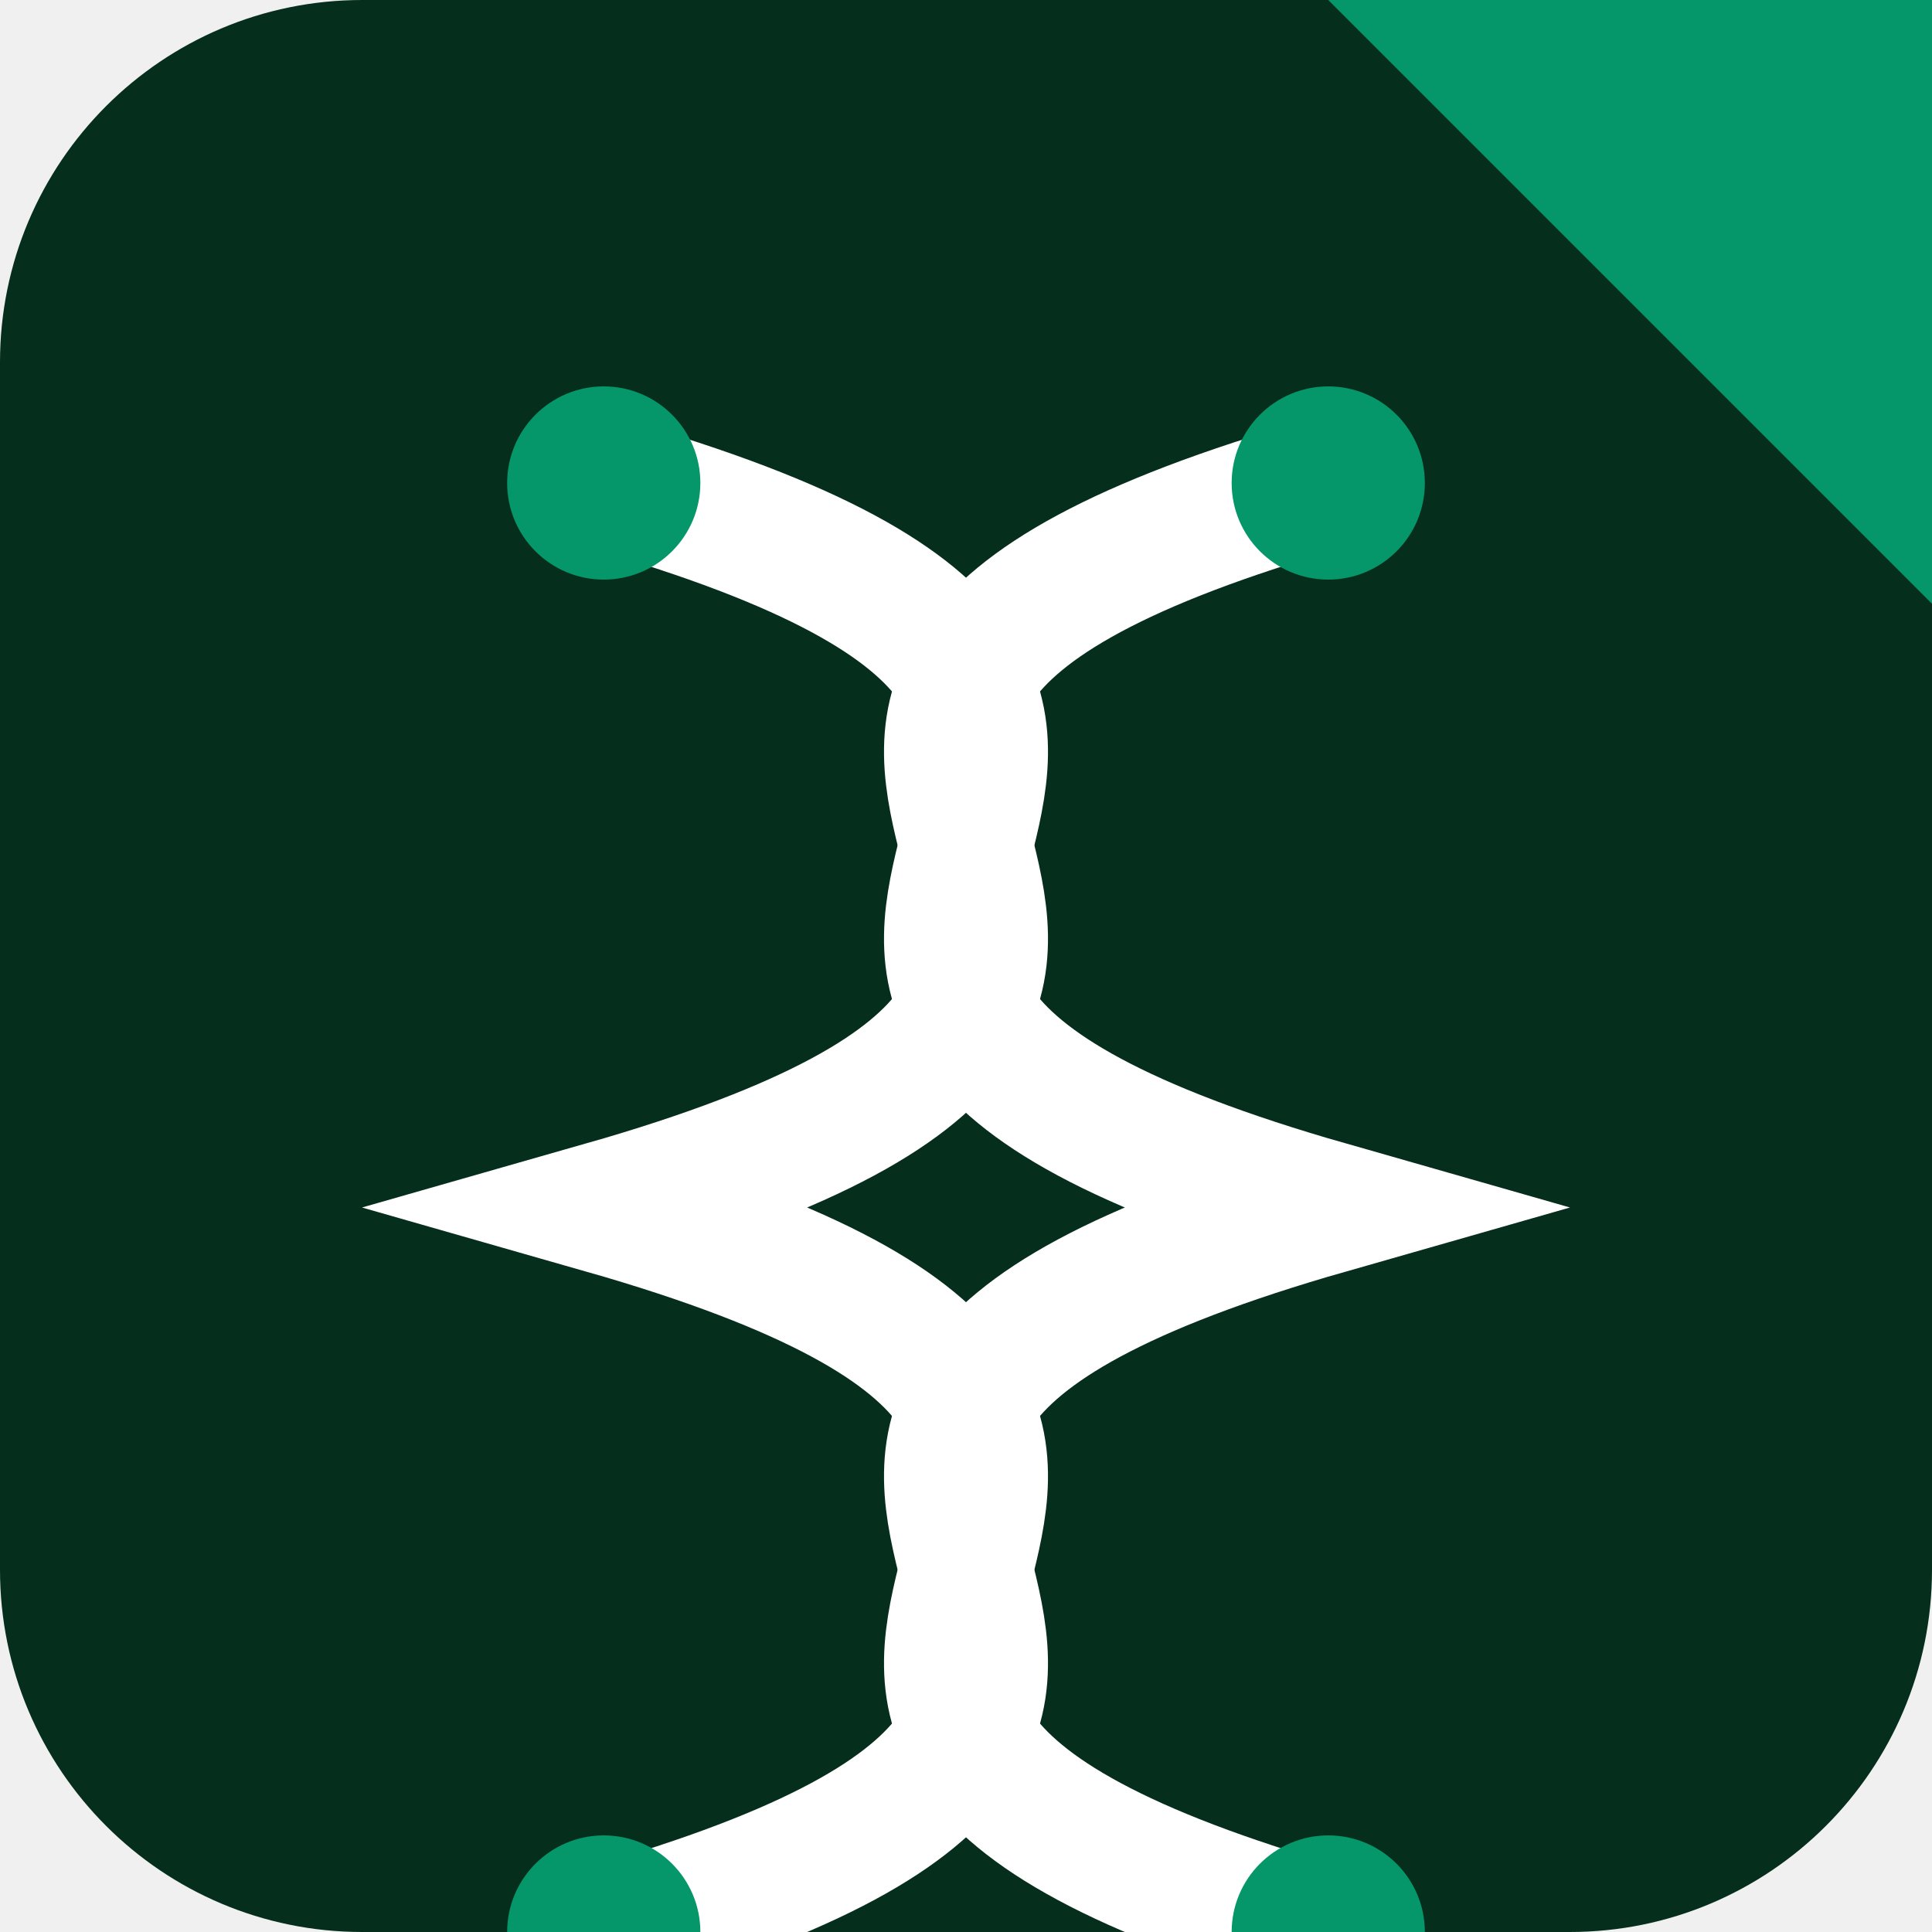
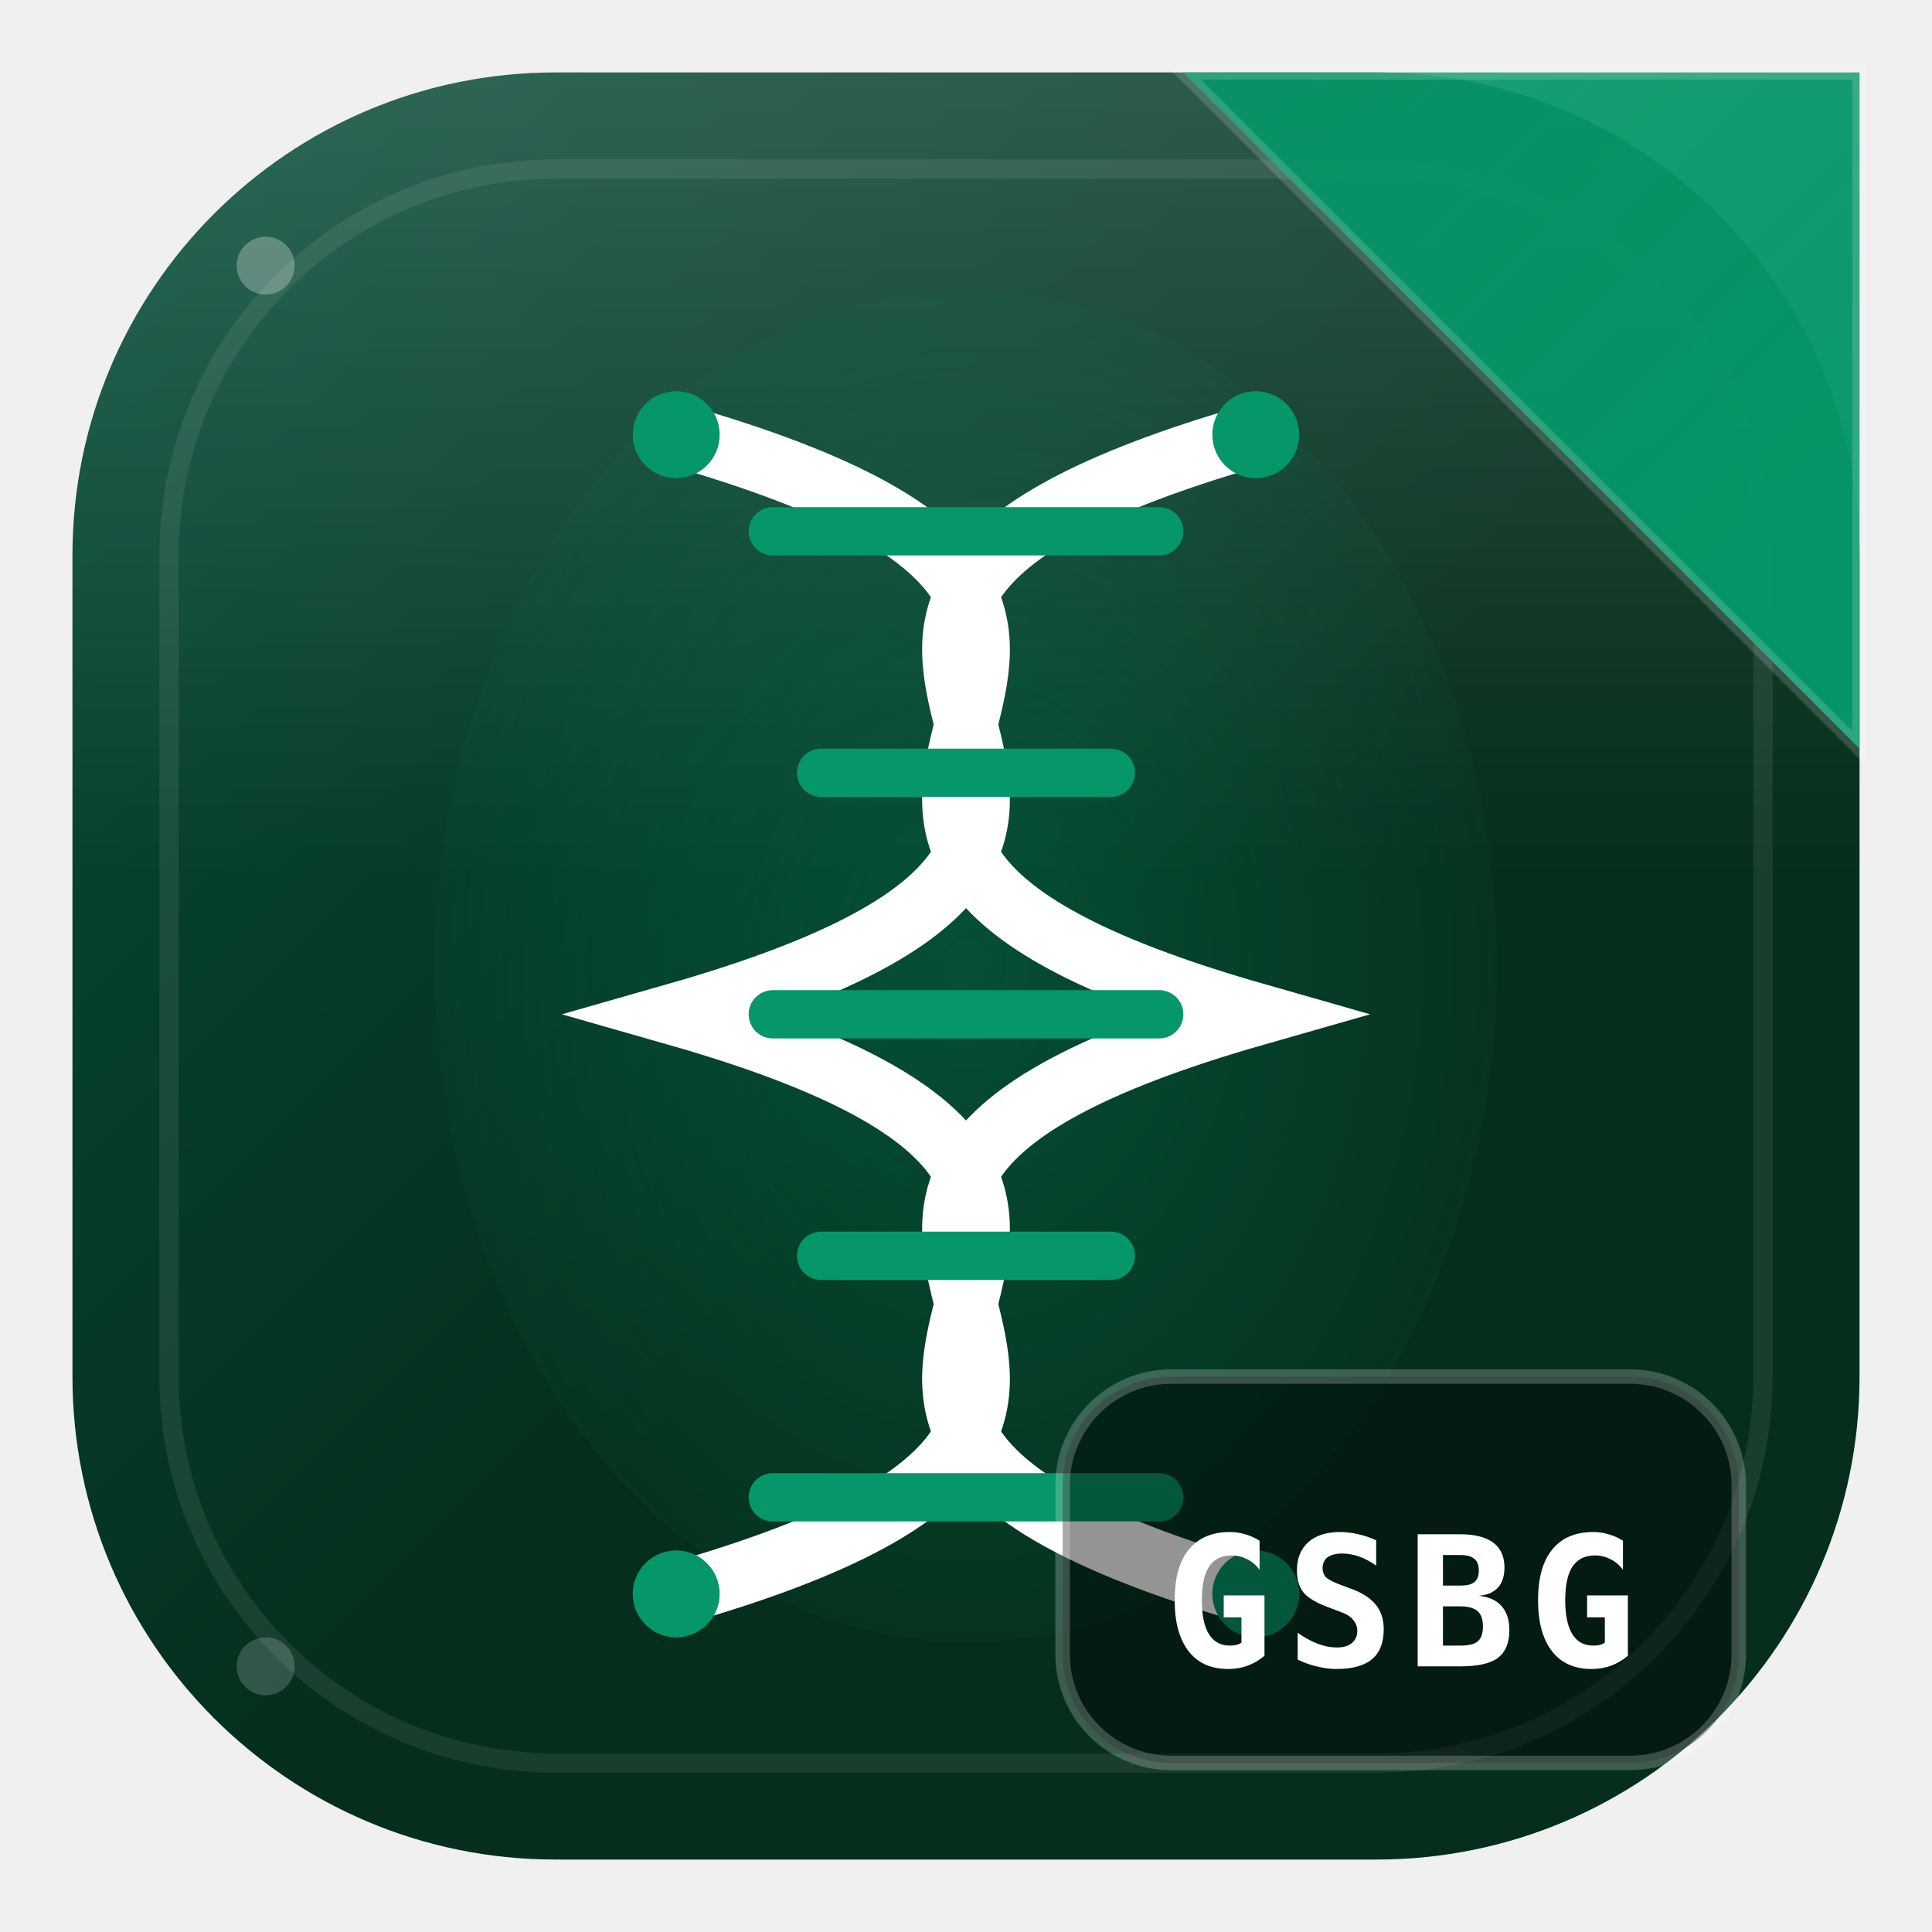
- <svg xmlns="http://www.w3.org/2000/svg" viewBox="0 0 32 32">
-   <rect x="0" y="0" width="32" height="32" rx="6" fill="#052e1c" />
-   <path d="M 32 0 L 32 10 L 22 0 Z" fill="#059669" />
-   <g fill="none" stroke="#ffffff" stroke-width="2.2" stroke-linecap="round">
-     <path d="M 10 8 C 24 12, 8 16, 22 20 C 8 24, 24 28, 10 32" />
-     <path d="M 22 8 C 8 12, 24 16, 10 20 C 24 24, 8 28, 22 32" />
+ <svg xmlns="http://www.w3.org/2000/svg" viewBox="0 0 80 80" aria-label="GSBG 2027 logo">
+   <defs>
+     <linearGradient id="tileH" x1="0" y1="0" x2="1" y2="1">
+       <stop offset="0%" stop-color="#064e3b" />
+       <stop offset="55%" stop-color="#052e1c" />
+       <stop offset="100%" stop-color="#052e1c" />
+     </linearGradient>
+     <linearGradient id="accH" x1="0" y1="0" x2="1" y2="1">
+       <stop offset="0%" stop-color="#059669" stop-opacity="0.9" />
+       <stop offset="100%" stop-color="#059669" />
+     </linearGradient>
+     <radialGradient id="glowH" cx="0.5" cy="0.5" r="0.6">
+       <stop offset="0%" stop-color="#059669" stop-opacity="0.3" />
+       <stop offset="100%" stop-color="#059669" stop-opacity="0" />
+     </radialGradient>
+     <linearGradient id="hiH" x1="0" y1="0" x2="0" y2="1">
+       <stop offset="0%" stop-color="#ffffff" stop-opacity="0.16" />
+       <stop offset="45%" stop-color="#ffffff" stop-opacity="0" />
+     </linearGradient>
+   </defs>
+   <rect x="3" y="3" width="74" height="74" rx="20" fill="url(#tileH)" />
+   <rect x="3" y="3" width="74" height="74" rx="20" fill="url(#hiH)" />
+   <rect x="7" y="7" width="66" height="66" rx="16" fill="none" stroke="rgba(255,255,255,0.08)" stroke-width="0.8" />
+   <path d="M 77 3 L 77 31 L 49 3 Z" fill="url(#accH)" />
+   <path d="M 77 3 L 77 31 L 49 3 Z" fill="none" stroke="rgba(255,255,255,0.16)" stroke-width="0.6" />
+   <ellipse cx="40" cy="40" rx="22" ry="28" fill="url(#glowH)" />
+   <g fill="none" stroke="#ffffff" stroke-width="2.6" stroke-linecap="round">
+     <path d="M 28 18 C 56 26, 24 34, 52 42 C 24 50, 56 58, 28 66" />
+     <path d="M 52 18 C 24 26, 56 34, 28 42 C 56 50, 24 58, 52 66" />
  </g>
-   <circle cx="10" cy="8" r="1.6" fill="#059669" />
-   <circle cx="22" cy="8" r="1.6" fill="#059669" />
-   <circle cx="10" cy="32" r="1.6" fill="#059669" />
-   <circle cx="22" cy="32" r="1.6" fill="#059669" />
+   <g stroke="#059669" stroke-width="2" stroke-linecap="round">
+     <line x1="32" y1="22" x2="48" y2="22" />
+     <line x1="34" y1="32" x2="46" y2="32" />
+     <line x1="32" y1="42" x2="48" y2="42" />
+     <line x1="34" y1="52" x2="46" y2="52" />
+     <line x1="32" y1="62" x2="48" y2="62" />
+   </g>
+   <g fill="#059669">
+     <circle cx="28" cy="18" r="1.8" />
+     <circle cx="52" cy="18" r="1.8" />
+     <circle cx="28" cy="66" r="1.8" />
+     <circle cx="52" cy="66" r="1.8" />
+   </g>
+   <circle cx="11" cy="11" r="1.2" fill="rgba(255,255,255,0.28)" />
+   <circle cx="11" cy="69" r="1.2" fill="rgba(255,255,255,0.18)" />
+   <g transform="translate(44 57)">
+     <rect x="0" y="0" width="28" height="16" rx="4.5" fill="rgba(0,0,0,0.42)" stroke="rgba(255,255,255,0.22)" stroke-width="0.6" />
+     <text x="14" y="12" text-anchor="middle" font-family="'JetBrains Mono', monospace" font-size="7.5" font-weight="700" fill="#ffffff" letter-spacing="0.5">GSBG</text>
+   </g>
</svg>
